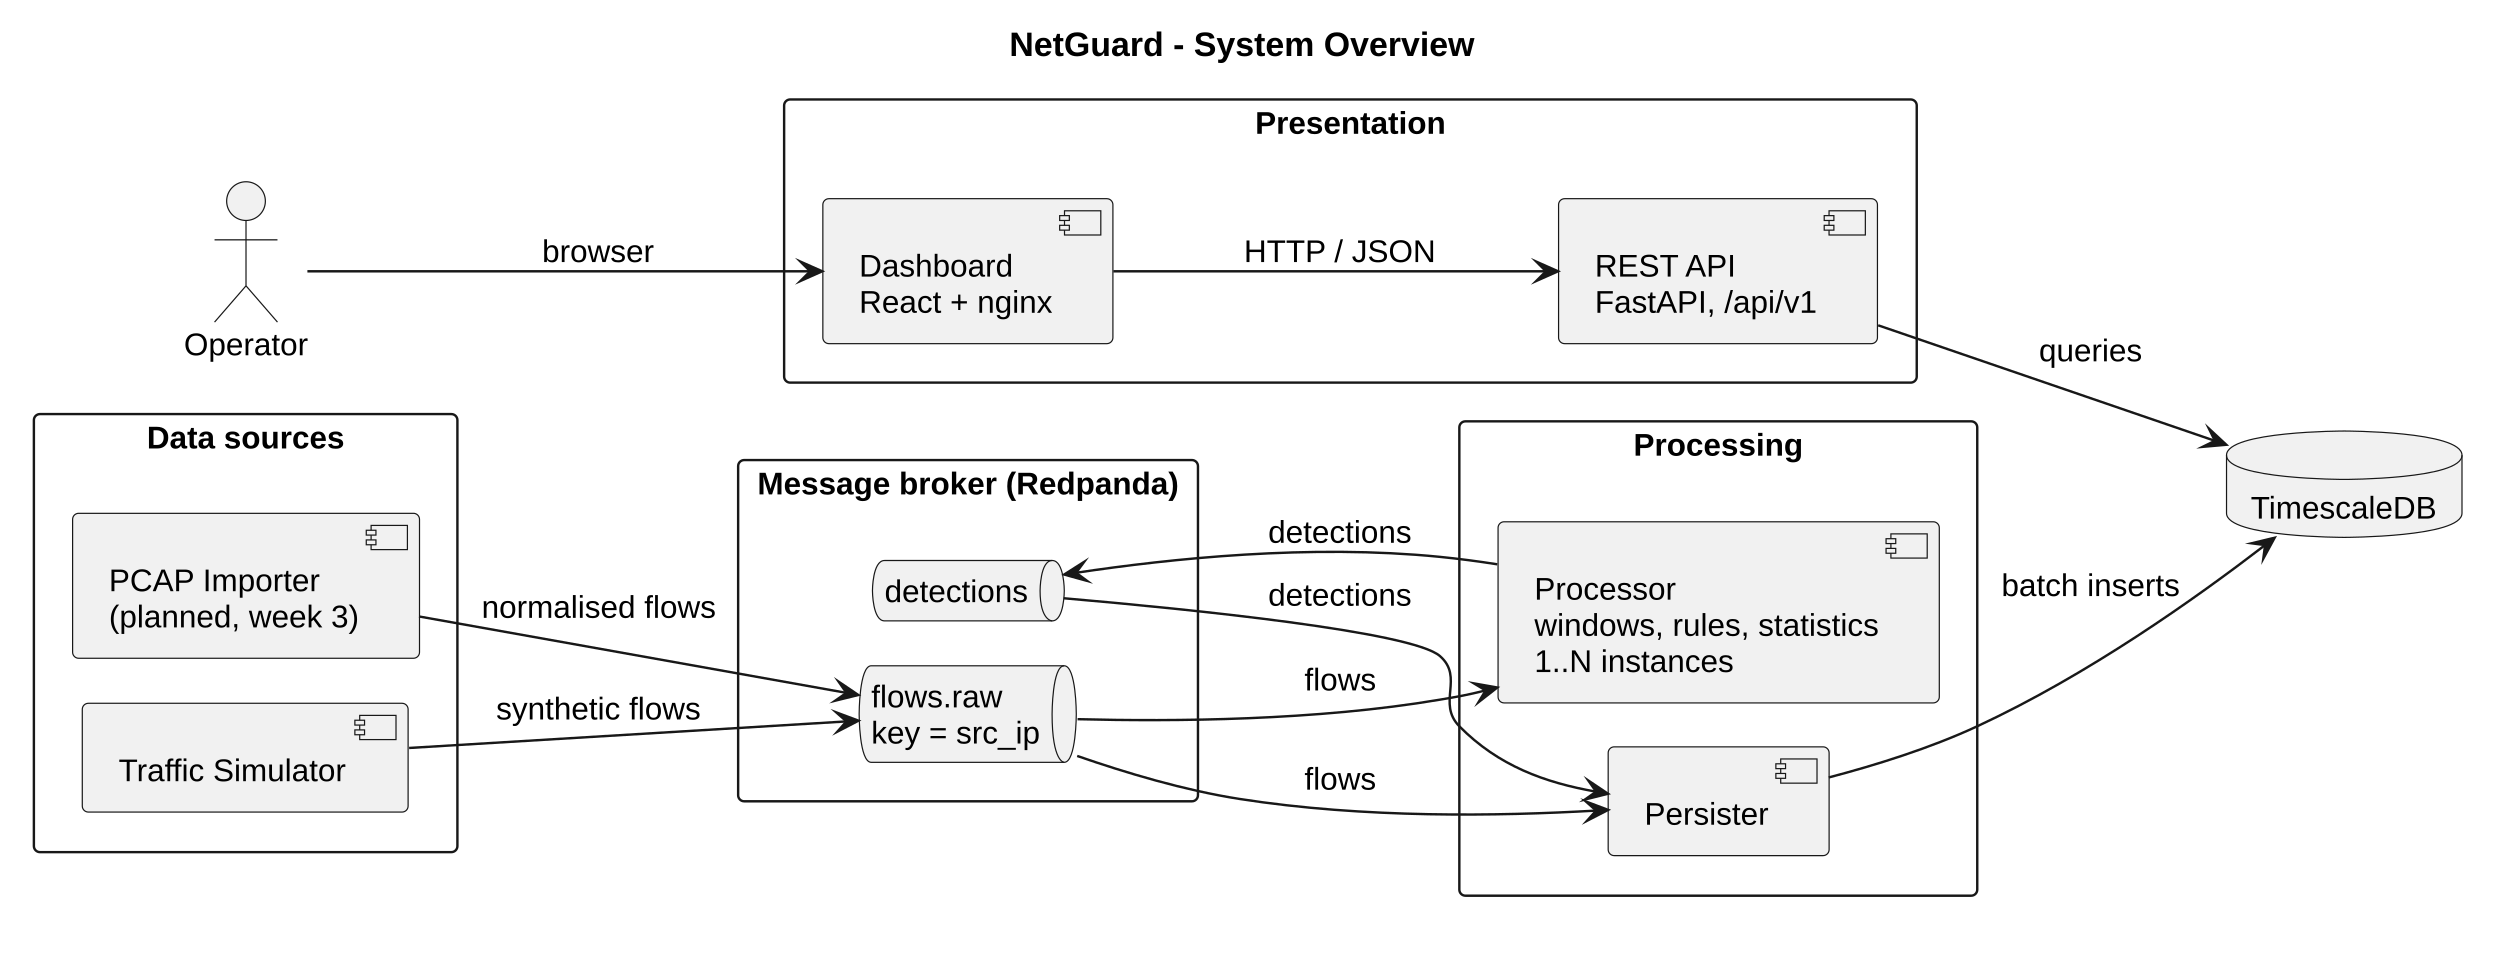
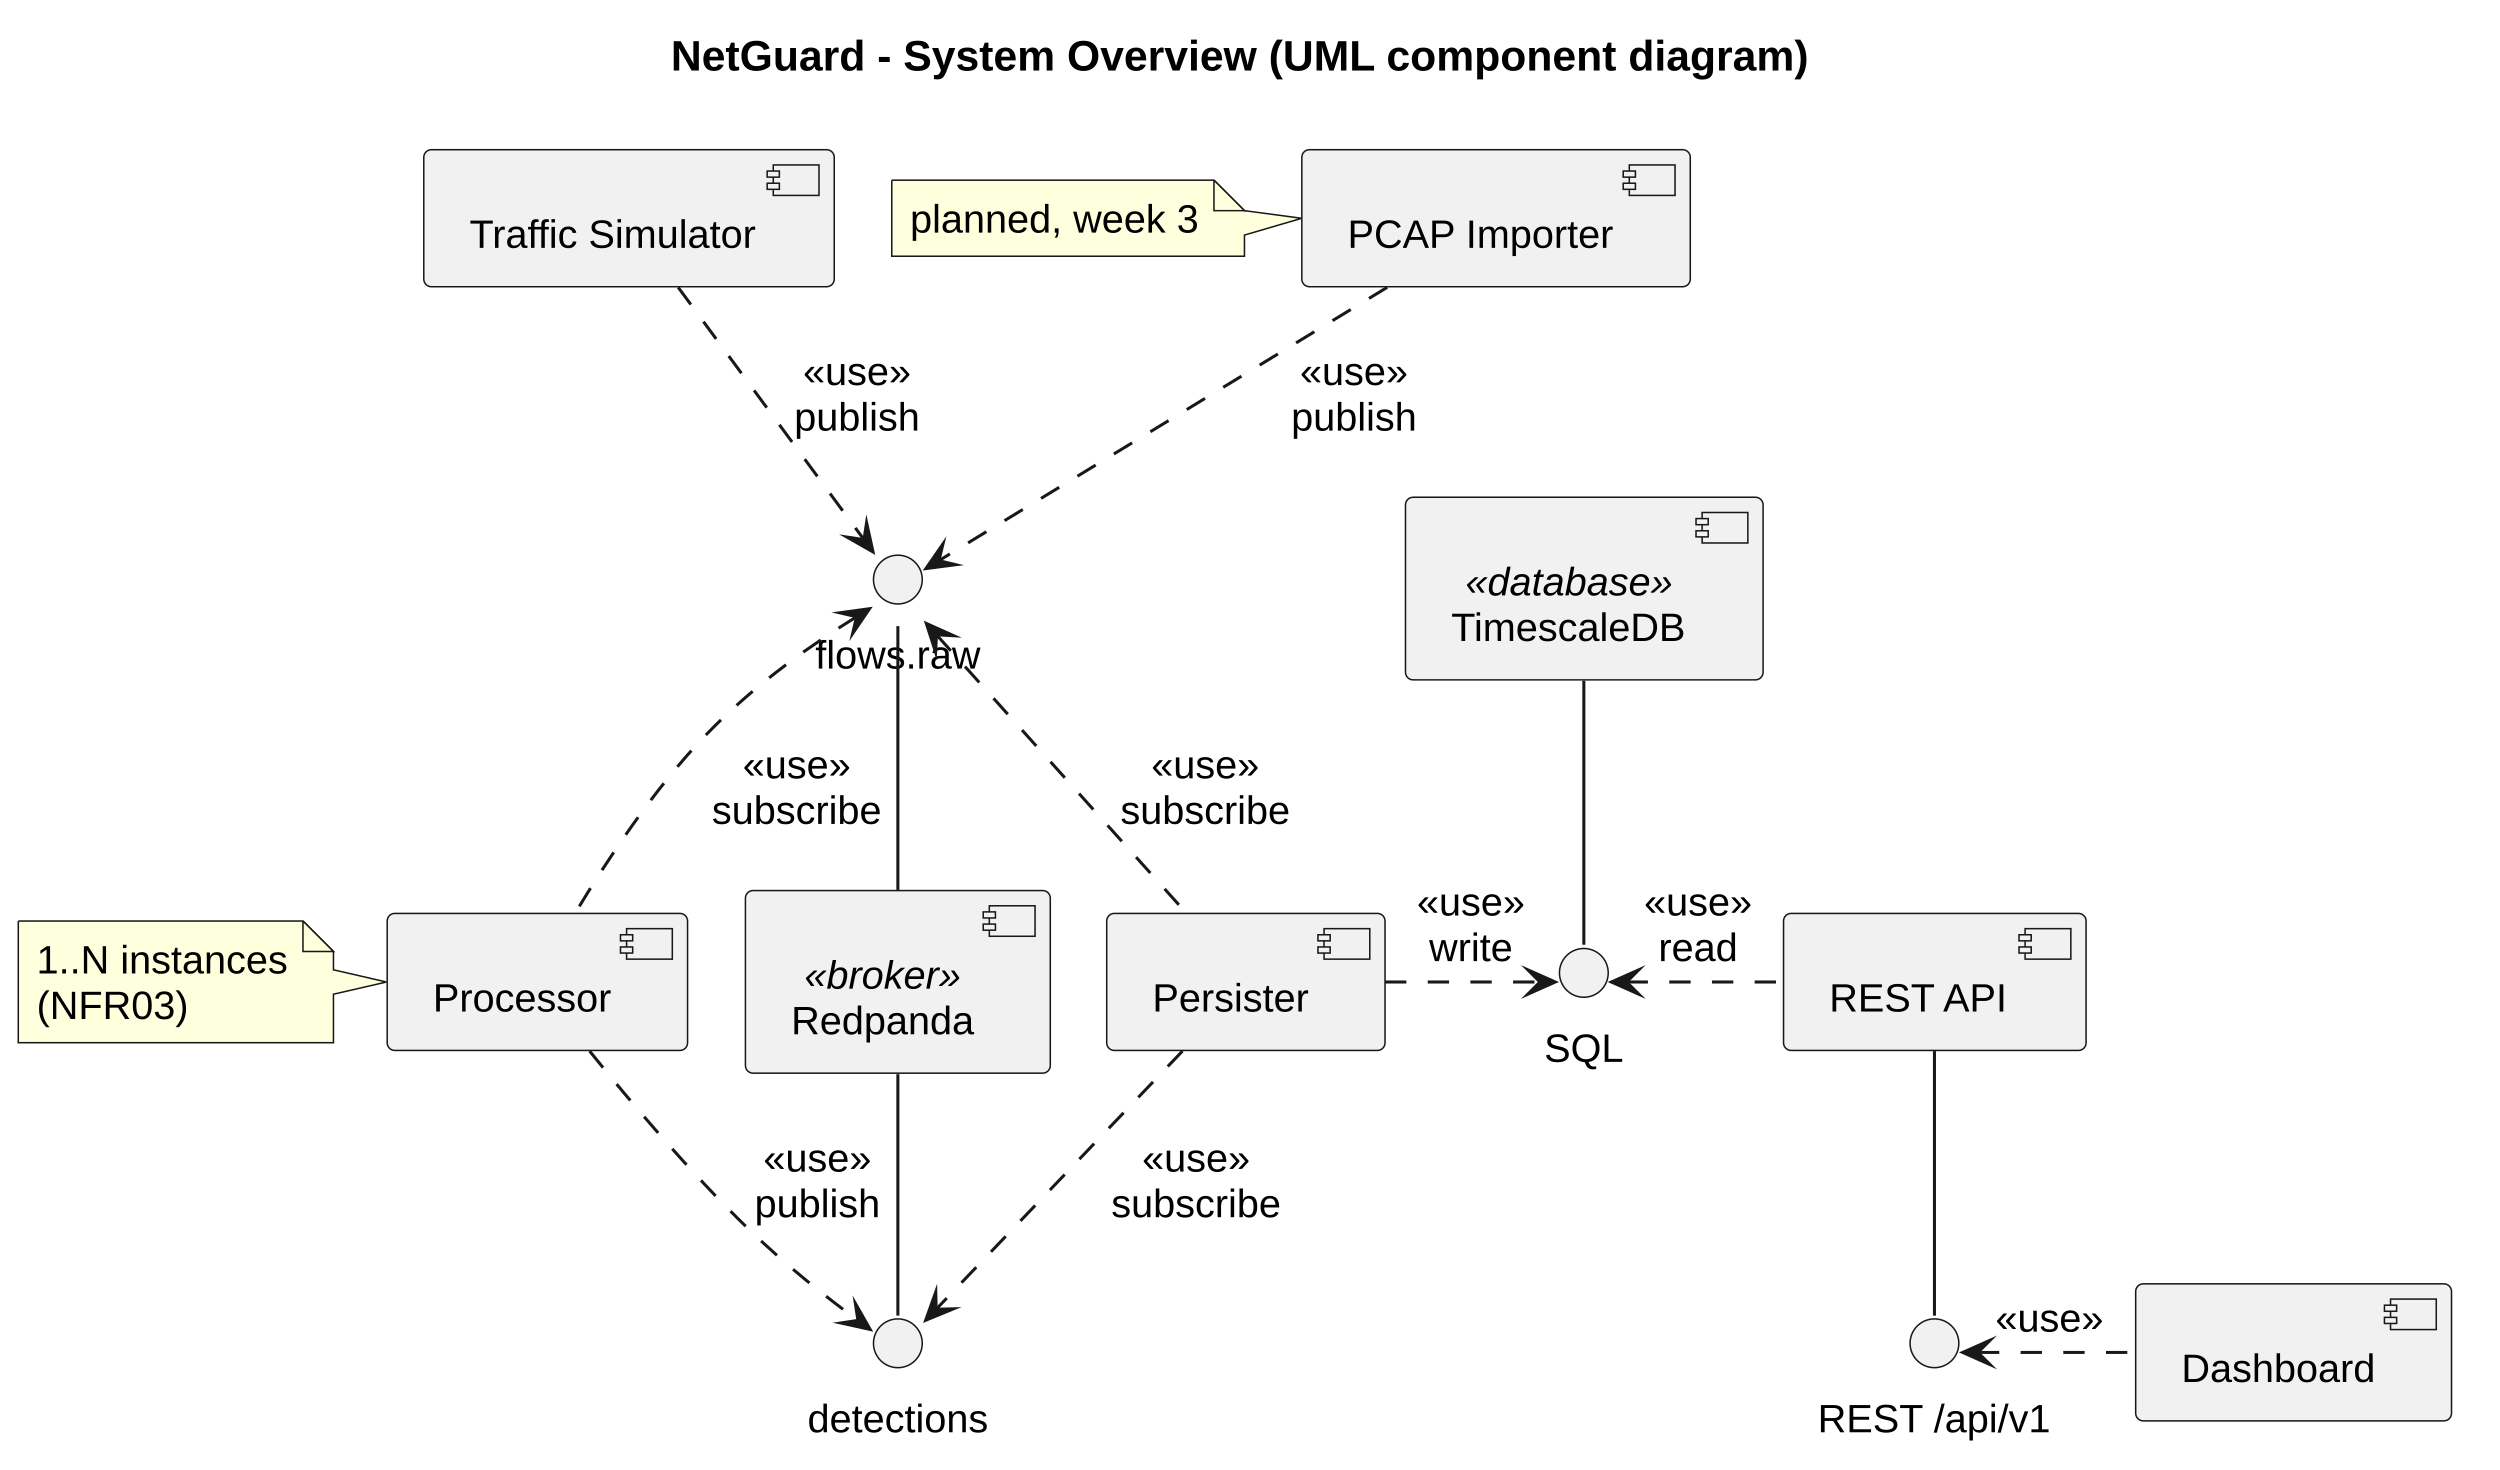
- <svg xmlns="http://www.w3.org/2000/svg" version="1.1" data-diagram-type="DESCRIPTION" style="width:1033px;height:394px;background:#FFFFFF;" width="1033px" height="394px" viewBox="0 0 1033 394" zoomAndPan="magnify" preserveAspectRatio="none" contentStyleType="text/css">
+ <svg xmlns="http://www.w3.org/2000/svg" version="1.1" data-diagram-type="DESCRIPTION" style="width:820px;height:482px;background:#FFFFFF;" width="820px" height="482px" viewBox="0 0 820 482" zoomAndPan="magnify" preserveAspectRatio="none" contentStyleType="text/css">
  <defs />
  <g font-family="sans-serif" lengthAdjust="spacing">
    <g class="title" data-source-line="1">
-       <text x="417.055" y="23.132" fill="#000" font-size="14" textLength="192.186" font-weight="700" font-family="Arial">NetGuard - System Overview</text>
+       <text x="220.047" y="23.132" fill="#000" font-size="14" textLength="373.406" font-weight="700" font-family="Arial">NetGuard - System Overview (UML component diagram)</text>
    </g>
-     <g class="cluster" data-qualified-name="Data sources" id="ent0002" data-source-line="14">
-       <rect x="14" y="171.099" width="175" height="181" fill="none" style="stroke:#181818;stroke-width:1;" rx="2.5" ry="2.5" />
-       <text x="60.675" y="185.292" fill="#000" font-size="13" textLength="81.65" font-weight="700" font-family="Arial">Data sources</text>
+     <g class="entity" data-qualified-name="Importer" id="ent0001" data-source-line="13">
+       <rect x="427" y="49.099" width="127.414" height="44.949" fill="#F1F1F1" style="stroke:#181818;stroke-width:0.5;" rx="2.5" ry="2.5" />
+       <rect x="534.414" y="54.099" width="15" height="10" fill="#F1F1F1" style="stroke:#181818;stroke-width:0.5;" />
+       <rect x="532.414" y="56.099" width="4" height="2" fill="#F1F1F1" style="stroke:#181818;stroke-width:0.5;" />
+       <rect x="532.414" y="60.099" width="4" height="2" fill="#F1F1F1" style="stroke:#181818;stroke-width:0.5;" />
+       <text x="442" y="81.292" fill="#000" font-size="13" textLength="87.414" font-family="Arial">PCAP Importer</text>
    </g>
-     <g class="cluster" data-qualified-name="Message broker .Redpanda." id="ent0005" data-source-line="19">
-       <rect x="305" y="190.099" width="190" height="141" fill="none" style="stroke:#181818;stroke-width:1;" rx="2.5" ry="2.5" />
-       <text x="312.948" y="204.292" fill="#000" font-size="13" textLength="174.104" font-weight="700" font-family="Arial">Message broker (Redpanda)</text>
+     <g class="entity" data-qualified-name="Simulator" id="ent0002" data-source-line="14">
+       <rect x="139" y="49.099" width="134.631" height="44.949" fill="#F1F1F1" style="stroke:#181818;stroke-width:0.5;" rx="2.5" ry="2.5" />
+       <rect x="253.631" y="54.099" width="15" height="10" fill="#F1F1F1" style="stroke:#181818;stroke-width:0.5;" />
+       <rect x="251.631" y="56.099" width="4" height="2" fill="#F1F1F1" style="stroke:#181818;stroke-width:0.5;" />
+       <rect x="251.631" y="60.099" width="4" height="2" fill="#F1F1F1" style="stroke:#181818;stroke-width:0.5;" />
+       <text x="154" y="81.292" fill="#000" font-size="13" textLength="94.631" font-family="Arial">Traffic Simulator</text>
    </g>
-     <g class="cluster" data-qualified-name="Processing" id="ent0008" data-source-line="24">
-       <rect x="603" y="174.099" width="214" height="196" fill="none" style="stroke:#181818;stroke-width:1;" rx="2.5" ry="2.5" />
-       <text x="674.958" y="188.292" fill="#000" font-size="13" textLength="70.084" font-weight="700" font-family="Arial">Processing</text>
+     <g class="entity" data-qualified-name="FlowsTopic" id="ent0003" data-source-line="15">
+       <ellipse cx="294.5" cy="190.099" rx="8" ry="8" fill="#F1F1F1" style="stroke:#181818;stroke-width:0.5;" />
+       <text x="267.411" y="219.292" fill="#000" font-size="13" textLength="54.177" font-family="Arial">flows.raw</text>
    </g>
-     <g class="cluster" data-qualified-name="Presentation" id="ent0012" data-source-line="31">
-       <rect x="324" y="41.099" width="468" height="117" fill="none" style="stroke:#181818;stroke-width:1;" rx="2.5" ry="2.5" />
-       <text x="518.629" y="55.292" fill="#000" font-size="13" textLength="78.743" font-weight="700" font-family="Arial">Presentation</text>
+     <g class="entity" data-qualified-name="Processor" id="ent0004" data-source-line="16">
+       <rect x="127" y="299.599" width="98.519" height="44.949" fill="#F1F1F1" style="stroke:#181818;stroke-width:0.5;" rx="2.5" ry="2.5" />
+       <rect x="205.519" y="304.599" width="15" height="10" fill="#F1F1F1" style="stroke:#181818;stroke-width:0.5;" />
+       <rect x="203.519" y="306.599" width="4" height="2" fill="#F1F1F1" style="stroke:#181818;stroke-width:0.5;" />
+       <rect x="203.519" y="310.599" width="4" height="2" fill="#F1F1F1" style="stroke:#181818;stroke-width:0.5;" />
+       <text x="142" y="331.792" fill="#000" font-size="13" textLength="58.519" font-family="Arial">Processor</text>
    </g>
-     <g class="entity" data-qualified-name="Operator" id="ent0001" data-source-line="12">
-       <ellipse cx="101.651" cy="83.099" rx="8" ry="8" fill="#F1F1F1" style="stroke:#181818;stroke-width:0.5;" />
-       <path d="M101.651,91.099 L101.651,118.099 M88.651,99.099 L114.651,99.099 M101.651,118.099 L88.651,133.099 M101.651,118.099 L114.651,133.099" style="stroke:#181818;stroke-width:0.5;" fill="none" />
-       <text x="76" y="146.792" fill="#000" font-size="13" textLength="51.302" font-family="Arial">Operator</text>
+     <g class="entity" data-qualified-name="Broker" id="ent0005" data-source-line="17">
+       <rect x="244.5" y="292.099" width="99.998" height="59.897" fill="#F1F1F1" style="stroke:#181818;stroke-width:0.5;" rx="2.5" ry="2.5" />
+       <rect x="324.498" y="297.099" width="15" height="10" fill="#F1F1F1" style="stroke:#181818;stroke-width:0.5;" />
+       <rect x="322.498" y="299.099" width="4" height="2" fill="#F1F1F1" style="stroke:#181818;stroke-width:0.5;" />
+       <rect x="322.498" y="303.099" width="4" height="2" fill="#F1F1F1" style="stroke:#181818;stroke-width:0.5;" />
+       <text x="263.845" y="324.292" fill="#000" font-size="13" textLength="51.308" font-style="italic" font-family="Arial">«broker»</text>
+       <text x="259.5" y="339.241" fill="#000" font-size="13" textLength="59.998" font-family="Arial">Redpanda</text>
    </g>
-     <g class="entity" data-qualified-name="DB" id="ent0011" data-source-line="29">
-       <path d="M920,188.099 C920,178.099 968.648,178.099 968.648,178.099 C968.648,178.099 1017.295,178.099 1017.295,188.099 L1017.295,212.047 C1017.295,222.047 968.648,222.047 968.648,222.047 C968.648,222.047 920,222.047 920,212.047 L920,188.099" style="stroke:#181818;stroke-width:0.5;" fill="#F1F1F1" />
-       <path d="M920,188.099 C920,198.099 968.648,198.099 968.648,198.099 C968.648,198.099 1017.295,198.099 1017.295,188.099" style="stroke:#181818;stroke-width:0.5;" fill="none" />
-       <text x="930" y="214.292" fill="#000" font-size="13" textLength="77.295" font-family="Arial">TimescaleDB</text>
+     <g class="entity" data-qualified-name="Persister" id="ent0006" data-source-line="18">
+       <rect x="363" y="299.599" width="91.289" height="44.949" fill="#F1F1F1" style="stroke:#181818;stroke-width:0.5;" rx="2.5" ry="2.5" />
+       <rect x="434.289" y="304.599" width="15" height="10" fill="#F1F1F1" style="stroke:#181818;stroke-width:0.5;" />
+       <rect x="432.289" y="306.599" width="4" height="2" fill="#F1F1F1" style="stroke:#181818;stroke-width:0.5;" />
+       <rect x="432.289" y="310.599" width="4" height="2" fill="#F1F1F1" style="stroke:#181818;stroke-width:0.5;" />
+       <text x="378" y="331.792" fill="#000" font-size="13" textLength="51.289" font-family="Arial">Persister</text>
    </g>
-     <g class="entity" data-qualified-name="Data sources.Importer" id="ent0003" data-source-line="15">
-       <rect x="30" y="212.099" width="143.34" height="59.897" fill="#F1F1F1" style="stroke:#181818;stroke-width:0.5;" rx="2.5" ry="2.5" />
-       <rect x="153.34" y="217.099" width="15" height="10" fill="#F1F1F1" style="stroke:#181818;stroke-width:0.5;" />
-       <rect x="151.34" y="219.099" width="4" height="2" fill="#F1F1F1" style="stroke:#181818;stroke-width:0.5;" />
-       <rect x="151.34" y="223.099" width="4" height="2" fill="#F1F1F1" style="stroke:#181818;stroke-width:0.5;" />
-       <text x="45" y="244.292" fill="#000" font-size="13" textLength="87.414" font-family="Arial">PCAP Importer</text>
-       <text x="45" y="259.241" fill="#000" font-size="13" textLength="103.34" font-family="Arial">(planned, week 3)</text>
+     <g class="entity" data-qualified-name="DetectionsTopic" id="ent0007" data-source-line="19">
+       <ellipse cx="294.5" cy="440.599" rx="8" ry="8" fill="#F1F1F1" style="stroke:#181818;stroke-width:0.5;" />
+       <text x="264.869" y="469.792" fill="#000" font-size="13" textLength="59.262" font-family="Arial">detections</text>
    </g>
-     <g class="entity" data-qualified-name="Data sources.Simulator" id="ent0004" data-source-line="16">
-       <rect x="34" y="290.599" width="134.631" height="44.949" fill="#F1F1F1" style="stroke:#181818;stroke-width:0.5;" rx="2.5" ry="2.5" />
-       <rect x="148.631" y="295.599" width="15" height="10" fill="#F1F1F1" style="stroke:#181818;stroke-width:0.5;" />
-       <rect x="146.631" y="297.599" width="4" height="2" fill="#F1F1F1" style="stroke:#181818;stroke-width:0.5;" />
-       <rect x="146.631" y="301.599" width="4" height="2" fill="#F1F1F1" style="stroke:#181818;stroke-width:0.5;" />
-       <text x="49" y="322.792" fill="#000" font-size="13" textLength="94.631" font-family="Arial">Traffic Simulator</text>
+     <g class="entity" data-qualified-name="DB" id="ent0008" data-source-line="20">
+       <rect x="461" y="163.099" width="117.295" height="59.897" fill="#F1F1F1" style="stroke:#181818;stroke-width:0.5;" rx="2.5" ry="2.5" />
+       <rect x="558.295" y="168.099" width="15" height="10" fill="#F1F1F1" style="stroke:#181818;stroke-width:0.5;" />
+       <rect x="556.295" y="170.099" width="4" height="2" fill="#F1F1F1" style="stroke:#181818;stroke-width:0.5;" />
+       <rect x="556.295" y="174.099" width="4" height="2" fill="#F1F1F1" style="stroke:#181818;stroke-width:0.5;" />
+       <text x="480.672" y="195.292" fill="#000" font-size="13" textLength="67.952" font-style="italic" font-family="Arial">«database»</text>
+       <text x="476" y="210.241" fill="#000" font-size="13" textLength="77.295" font-family="Arial">TimescaleDB</text>
    </g>
-     <g class="entity" data-qualified-name="Message broker .Redpanda..DetectionsTopic" id="ent0006" data-source-line="20">
-       <path d="M365.5,231.599 L434.762,231.599 C439.762,231.599 439.762,244.073 439.762,244.073 C439.762,244.073 439.762,256.547 434.762,256.547 L365.5,256.547 C360.5,256.547 360.5,244.073 360.5,244.073 C360.5,244.073 360.5,231.599 365.5,231.599" style="stroke:#181818;stroke-width:0.5;" fill="#F1F1F1" />
-       <path d="M434.762,231.599 C429.762,231.599 429.762,244.073 429.762,244.073 C429.762,256.547 434.762,256.547 434.762,256.547" style="stroke:#181818;stroke-width:0.5;" fill="none" />
-       <text x="365.5" y="248.792" fill="#000" font-size="13" textLength="59.262" font-family="Arial">detections</text>
+     <g class="entity" data-qualified-name="Sql" id="ent0009" data-source-line="21">
+       <ellipse cx="519.5" cy="319.099" rx="8" ry="8" fill="#F1F1F1" style="stroke:#181818;stroke-width:0.5;" />
+       <text x="506.494" y="348.292" fill="#000" font-size="13" textLength="26.013" font-family="Arial">SQL</text>
    </g>
-     <g class="entity" data-qualified-name="Message broker .Redpanda..FlowsTopic" id="ent0007" data-source-line="21">
-       <path d="M360,275.099 L439.723,275.099 C444.723,275.099 444.723,295.047 444.723,295.047 C444.723,295.047 444.723,314.996 439.723,314.996 L360,314.996 C355,314.996 355,295.047 355,295.047 C355,295.047 355,275.099 360,275.099" style="stroke:#181818;stroke-width:0.5;" fill="#F1F1F1" />
-       <path d="M439.723,275.099 C434.723,275.099 434.723,295.047 434.723,295.047 C434.723,314.996 439.723,314.996 439.723,314.996" style="stroke:#181818;stroke-width:0.5;" fill="none" />
-       <text x="360" y="292.292" fill="#000" font-size="13" textLength="54.177" font-family="Arial">flows.raw</text>
-       <text x="360" y="307.241" fill="#000" font-size="13" textLength="69.723" font-family="Arial">key = src_ip</text>
+     <g class="entity" data-qualified-name="API" id="ent0010" data-source-line="22">
+       <rect x="585" y="299.599" width="99.236" height="44.949" fill="#F1F1F1" style="stroke:#181818;stroke-width:0.5;" rx="2.5" ry="2.5" />
+       <rect x="664.236" y="304.599" width="15" height="10" fill="#F1F1F1" style="stroke:#181818;stroke-width:0.5;" />
+       <rect x="662.236" y="306.599" width="4" height="2" fill="#F1F1F1" style="stroke:#181818;stroke-width:0.5;" />
+       <rect x="662.236" y="310.599" width="4" height="2" fill="#F1F1F1" style="stroke:#181818;stroke-width:0.5;" />
+       <text x="600" y="331.792" fill="#000" font-size="13" textLength="59.236" font-family="Arial">REST API</text>
    </g>
-     <g class="entity" data-qualified-name="Processing.Processor" id="ent0009" data-source-line="25">
-       <rect x="619" y="215.599" width="182.321" height="74.846" fill="#F1F1F1" style="stroke:#181818;stroke-width:0.5;" rx="2.5" ry="2.5" />
-       <rect x="781.321" y="220.599" width="15" height="10" fill="#F1F1F1" style="stroke:#181818;stroke-width:0.5;" />
-       <rect x="779.321" y="222.599" width="4" height="2" fill="#F1F1F1" style="stroke:#181818;stroke-width:0.5;" />
-       <rect x="779.321" y="226.599" width="4" height="2" fill="#F1F1F1" style="stroke:#181818;stroke-width:0.5;" />
-       <text x="634" y="247.792" fill="#000" font-size="13" textLength="58.519" font-family="Arial">Processor</text>
-       <text x="634" y="262.741" fill="#000" font-size="13" textLength="142.321" font-family="Arial">windows, rules, statistics</text>
-       <text x="634" y="277.69" fill="#000" font-size="13" textLength="82.374" font-family="Arial">1..N instances</text>
+     <g class="entity" data-qualified-name="Rest" id="ent0011" data-source-line="23">
+       <ellipse cx="634.5" cy="440.599" rx="8" ry="8" fill="#F1F1F1" style="stroke:#181818;stroke-width:0.5;" />
+       <text x="596.208" y="469.792" fill="#000" font-size="13" textLength="76.584" font-family="Arial">REST /api/v1</text>
    </g>
-     <g class="entity" data-qualified-name="Processing.Persister" id="ent0010" data-source-line="26">
-       <rect x="664.5" y="308.599" width="91.289" height="44.949" fill="#F1F1F1" style="stroke:#181818;stroke-width:0.5;" rx="2.5" ry="2.5" />
-       <rect x="735.789" y="313.599" width="15" height="10" fill="#F1F1F1" style="stroke:#181818;stroke-width:0.5;" />
-       <rect x="733.789" y="315.599" width="4" height="2" fill="#F1F1F1" style="stroke:#181818;stroke-width:0.5;" />
-       <rect x="733.789" y="319.599" width="4" height="2" fill="#F1F1F1" style="stroke:#181818;stroke-width:0.5;" />
-       <text x="679.5" y="340.792" fill="#000" font-size="13" textLength="51.289" font-family="Arial">Persister</text>
+     <g class="entity" data-qualified-name="Dashboard" id="ent0012" data-source-line="24">
+       <rect x="700.5" y="421.099" width="103.597" height="44.949" fill="#F1F1F1" style="stroke:#181818;stroke-width:0.5;" rx="2.5" ry="2.5" />
+       <rect x="784.097" y="426.099" width="15" height="10" fill="#F1F1F1" style="stroke:#181818;stroke-width:0.5;" />
+       <rect x="782.097" y="428.099" width="4" height="2" fill="#F1F1F1" style="stroke:#181818;stroke-width:0.5;" />
+       <rect x="782.097" y="432.099" width="4" height="2" fill="#F1F1F1" style="stroke:#181818;stroke-width:0.5;" />
+       <text x="715.5" y="453.292" fill="#000" font-size="13" textLength="63.597" font-family="Arial">Dashboard</text>
    </g>
-     <g class="entity" data-qualified-name="Presentation.API" id="ent0013" data-source-line="32">
-       <rect x="644" y="82.099" width="131.762" height="59.897" fill="#F1F1F1" style="stroke:#181818;stroke-width:0.5;" rx="2.5" ry="2.5" />
-       <rect x="755.762" y="87.099" width="15" height="10" fill="#F1F1F1" style="stroke:#181818;stroke-width:0.5;" />
-       <rect x="753.762" y="89.099" width="4" height="2" fill="#F1F1F1" style="stroke:#181818;stroke-width:0.5;" />
-       <rect x="753.762" y="93.099" width="4" height="2" fill="#F1F1F1" style="stroke:#181818;stroke-width:0.5;" />
-       <text x="659" y="114.292" fill="#000" font-size="13" textLength="59.236" font-family="Arial">REST API</text>
-       <text x="659" y="129.241" fill="#000" font-size="13" textLength="91.762" font-family="Arial">FastAPI, /api/v1</text>
+     <g class="entity" data-qualified-name="GMN32" id="ent0033" data-source-line="45">
+       <path d="M292.5,59.099 L292.5,84.047 A0,0 0 0 0 292.5,84.047 L408.182,84.047 A0,0 0 0 0 408.182,84.047 L408.182,77.099 L426.946,71.599 L408.182,69.099 L408.182,69.099 L398.182,59.099 L292.5,59.099 A0,0 0 0 0 292.5,59.099" style="stroke:#181818;stroke-width:0.5;" fill="#FEFFDD" />
+       <path d="M398.182,59.099 L398.182,69.099 L408.182,69.099 L398.182,59.099" style="stroke:#181818;stroke-width:0.5;" fill="#FEFFDD" />
+       <text x="298.5" y="76.292" fill="#000" font-size="13" textLength="94.682" font-family="Arial">planned, week 3</text>
    </g>
-     <g class="entity" data-qualified-name="Presentation.Dashboard" id="ent0014" data-source-line="33">
-       <rect x="340" y="82.099" width="119.854" height="59.897" fill="#F1F1F1" style="stroke:#181818;stroke-width:0.5;" rx="2.5" ry="2.5" />
-       <rect x="439.854" y="87.099" width="15" height="10" fill="#F1F1F1" style="stroke:#181818;stroke-width:0.5;" />
-       <rect x="437.854" y="89.099" width="4" height="2" fill="#F1F1F1" style="stroke:#181818;stroke-width:0.5;" />
-       <rect x="437.854" y="93.099" width="4" height="2" fill="#F1F1F1" style="stroke:#181818;stroke-width:0.5;" />
-       <text x="355" y="114.292" fill="#000" font-size="13" textLength="63.597" font-family="Arial">Dashboard</text>
-       <text x="355" y="129.241" fill="#000" font-size="13" textLength="79.854" font-family="Arial">React + nginx</text>
+     <g class="entity" data-qualified-name="GMN35" id="ent0036" data-source-line="46">
+       <path d="M6,302.099 L6,341.996 A0,0 0 0 0 6,341.996 L109.374,341.996 A0,0 0 0 0 109.374,341.996 L109.374,326.099 L126.738,322.099 L109.374,318.099 L109.374,312.099 L99.374,302.099 L6,302.099 A0,0 0 0 0 6,302.099" style="stroke:#181818;stroke-width:0.5;" fill="#FEFFDD" />
+       <path d="M99.374,302.099 L99.374,312.099 L109.374,312.099 L99.374,302.099" style="stroke:#181818;stroke-width:0.5;" fill="#FEFFDD" />
+       <text x="12" y="319.292" fill="#000" font-size="13" textLength="82.374" font-family="Arial">1..N instances</text>
+       <text x="12" y="334.241" fill="#000" font-size="13" textLength="49.835" font-family="Arial">(NFR03)</text>
    </g>
-     <g class="link" data-entity-1="ent0003" data-entity-2="ent0007" id="lnk15" data-link-type="dependency">
-       <polygon points="354.663,287.173,346.507,281.652,349.741,286.293,345.099,289.527,354.663,287.173" fill="#181818" style="stroke:#181818;stroke-width:1;stroke-linejoin:miter;stroke-miterlimit:10;" />
-       <path d="M173.142,254.726 C229.496,264.799 301.762,277.717 349.741,286.293" style="stroke:#181818;stroke-width:1;" fill="none" />
-       <text x="199" y="255.292" fill="#000" font-size="13" textLength="96.814" font-family="Arial">normalised flows</text>
+     <g class="link" data-entity-1="ent0003" data-entity-2="ent0005" id="lnk13" data-link-type="association">
+       <path d="M294.5,205.369 C294.5,224.613 294.5,264.391 294.5,291.899" style="stroke:#181818;stroke-width:1;" fill="none" />
    </g>
-     <g class="link" data-entity-1="ent0004" data-entity-2="ent0007" id="lnk16" data-link-type="dependency">
-       <polygon points="354.736,297.786,345.51,294.339,349.745,298.089,345.995,302.324,354.736,297.786" fill="#181818" style="stroke:#181818;stroke-width:1;stroke-linejoin:miter;stroke-miterlimit:10;" />
-       <path d="M169.04,309.059 C225.726,305.618 300.598,301.072 349.745,298.089" style="stroke:#181818;stroke-width:1;" fill="none" />
-       <text x="205" y="297.292" fill="#000" font-size="13" textLength="84.532" font-family="Arial">synthetic flows</text>
+     <g class="link" data-entity-1="ent0005" data-entity-2="ent0007" id="lnk14" data-link-type="association">
+       <path d="M294.5,352.332 C294.5,377.898 294.5,413.653 294.5,431.52" style="stroke:#181818;stroke-width:1;" fill="none" />
    </g>
-     <g class="link" data-entity-1="ent0007" data-entity-2="ent0009" id="lnk17" data-link-type="dependency">
-       <polygon points="618.705,284.079,609.006,282.367,613.852,285.284,610.935,290.131,618.705,284.079" fill="#181818" style="stroke:#181818;stroke-width:1;stroke-linejoin:miter;stroke-miterlimit:10;" />
-       <path d="M445.26,297.163 C484.805,298.195 544.173,297.74 595,289.099 C602.775,287.777 605.902,287.26 613.852,285.284" style="stroke:#181818;stroke-width:1;" fill="none" />
-       <text x="539" y="285.292" fill="#000" font-size="13" textLength="29.618" font-family="Arial">flows</text>
+     <g class="link" data-entity-1="ent0008" data-entity-2="ent0009" id="lnk15" data-link-type="association">
+       <path d="M519.5,223.235 C519.5,250.77 519.5,290.642 519.5,309.88" style="stroke:#181818;stroke-width:1;" fill="none" />
    </g>
-     <g class="link" data-entity-1="ent0009" data-entity-2="ent0006" id="lnk18" data-link-type="dependency">
-       <polygon points="439.702,237.404,449.195,240.028,444.647,236.664,448.011,232.116,439.702,237.404" fill="#181818" style="stroke:#181818;stroke-width:1;stroke-linejoin:miter;stroke-miterlimit:10;" />
-       <path d="M618.709,233.176 C610.722,231.931 602.735,230.871 595,230.099 C541.238,224.729 483.843,230.801 444.647,236.664" style="stroke:#181818;stroke-width:1;" fill="none" />
-       <text x="524" y="224.292" fill="#000" font-size="13" textLength="59.262" font-family="Arial">detections</text>
+     <g class="link" data-entity-1="ent0010" data-entity-2="ent0011" id="lnk16" data-link-type="association">
+       <path d="M634.5,344.739 C634.5,370.298 634.5,411.823 634.5,431.536" style="stroke:#181818;stroke-width:1;" fill="none" />
    </g>
-     <g class="link" data-entity-1="ent0007" data-entity-2="ent0010" id="lnk19" data-link-type="dependency">
-       <polygon points="664.491,334.651,655.276,331.174,659.499,334.938,655.735,339.161,664.491,334.651" fill="#181818" style="stroke:#181818;stroke-width:1;stroke-linejoin:miter;stroke-miterlimit:10;" />
-       <path d="M445.095,312.356 C465.171,319.335 489.442,326.568 512,330.099 C563.868,338.217 619.371,337.247 659.499,334.938" style="stroke:#181818;stroke-width:1;" fill="none" />
-       <text x="539" y="326.292" fill="#000" font-size="13" textLength="29.618" font-family="Arial">flows</text>
+     <g class="link" data-entity-1="ent0001" data-entity-2="ent0003" id="lnk17" data-link-type="dependency">
+       <polygon points="303.697,186.491,313.463,185.222,307.966,183.889,309.299,178.391,303.697,186.491" fill="#181818" style="stroke:#181818;stroke-width:1;stroke-linejoin:miter;stroke-miterlimit:10;" />
+       <path d="M455.006,94.239 C408.673,122.488 334.618,167.639 307.966,183.889" style="stroke:#181818;stroke-width:1;stroke-dasharray:7,7;" fill="none" />
+       <text x="426.388" y="126.292" fill="#000" font-size="13" textLength="35.42" font-family="Arial">«use»</text>
+       <text x="423.5" y="141.241" fill="#000" font-size="13" textLength="41.196" font-family="Arial">publish</text>
    </g>
-     <g class="link" data-entity-1="ent0006" data-entity-2="ent0010" id="lnk20" data-link-type="dependency">
-       <polygon points="664.441,327.981,656.267,322.487,659.516,327.117,654.885,330.366,664.441,327.981" fill="#181818" style="stroke:#181818;stroke-width:1;stroke-linejoin:miter;stroke-miterlimit:10;" />
-       <path d="M439.544,247.195 C492.765,251.811 583.527,261.037 595,271.099 C605.052,279.914 593.619,290.572 603,300.099 C619.077,316.424 638.317,323.399 659.516,327.117" style="stroke:#181818;stroke-width:1;" fill="none" />
-       <text x="524" y="250.292" fill="#000" font-size="13" textLength="59.262" font-family="Arial">detections</text>
+     <g class="link" data-entity-1="ent0002" data-entity-2="ent0003" id="lnk18" data-link-type="dependency">
+       <polygon points="286.353,181.036,284.237,171.417,283.388,177.009,277.795,176.16,286.353,181.036" fill="#181818" style="stroke:#181818;stroke-width:1;stroke-linejoin:miter;stroke-miterlimit:10;" />
+       <path d="M222.436,94.239 C241.257,119.798 268.872,157.297 283.388,177.009" style="stroke:#181818;stroke-width:1;stroke-dasharray:7,7;" fill="none" />
+       <text x="263.388" y="126.292" fill="#000" font-size="13" textLength="35.42" font-family="Arial">«use»</text>
+       <text x="260.5" y="141.241" fill="#000" font-size="13" textLength="41.196" font-family="Arial">publish</text>
    </g>
-     <g class="link" data-entity-1="ent0010" data-entity-2="ent0011" id="lnk21" data-link-type="dependency">
-       <polygon points="939.895,222.181,930.321,224.491,935.929,225.227,935.194,230.835,939.895,222.181" fill="#181818" style="stroke:#181818;stroke-width:1;stroke-linejoin:miter;stroke-miterlimit:10;" />
-       <path d="M755.664,321.238 C775.01,316.161 797.617,309.117 817,300.099 C862.934,278.726 906.844,247.567 935.929,225.227" style="stroke:#181818;stroke-width:1;" fill="none" />
-       <text x="827" y="246.292" fill="#000" font-size="13" textLength="73.703" font-family="Arial">batch inserts</text>
+     <g class="link" data-entity-1="ent0003" data-entity-2="ent0004" id="lnk20" data-link-type="dependency">
+       <polygon points="285.208,199.654,275.452,200.998,280.959,202.29,279.668,207.797,285.208,199.654" fill="#181818" style="stroke:#181818;stroke-width:1;stroke-linejoin:miter;stroke-miterlimit:10;" />
+       <path d="M280.959,202.29 C267.971,210.345 248.34,223.594 231.5,241.099 C214.439,258.832 198.949,282.359 188.788,299.303" style="stroke:#181818;stroke-width:1;stroke-dasharray:7,7;" fill="none" />
+       <text x="243.609" y="255.292" fill="#000" font-size="13" textLength="35.42" font-family="Arial">«use»</text>
+       <text x="233.5" y="270.241" fill="#000" font-size="13" textLength="55.637" font-family="Arial">subscribe</text>
    </g>
-     <g class="link" data-entity-1="ent0013" data-entity-2="ent0011" id="lnk22" data-link-type="dependency">
-       <polygon points="919.922,183.776,912.707,177.072,915.193,182.153,910.111,184.639,919.922,183.776" fill="#181818" style="stroke:#181818;stroke-width:1;stroke-linejoin:miter;stroke-miterlimit:10;" />
-       <path d="M776.057,134.419 C820.88,149.796 874.702,168.262 915.193,182.153" style="stroke:#181818;stroke-width:1;" fill="none" />
-       <text x="842.5" y="149.292" fill="#000" font-size="13" textLength="42.637" font-family="Arial">queries</text>
+     <g class="link" data-entity-1="ent0004" data-entity-2="ent0007" id="lnk21" data-link-type="dependency">
+       <polygon points="285.424,436.061,280.554,427.501,281.399,433.094,275.806,433.939,285.424,436.061" fill="#181818" style="stroke:#181818;stroke-width:1;stroke-linejoin:miter;stroke-miterlimit:10;" />
+       <path d="M193.386,344.748 C206.787,361.399 226.385,384.608 245.5,403.099 C258.537,415.71 271.246,425.607 281.399,433.094" style="stroke:#181818;stroke-width:1;stroke-dasharray:7,7;" fill="none" />
+       <text x="250.388" y="384.292" fill="#000" font-size="13" textLength="35.42" font-family="Arial">«use»</text>
+       <text x="247.5" y="399.241" fill="#000" font-size="13" textLength="41.196" font-family="Arial">publish</text>
    </g>
-     <g class="link" data-entity-1="ent0014" data-entity-2="ent0013" id="lnk23" data-link-type="dependency">
-       <polygon points="643.785,112.099,634.785,108.099,638.785,112.099,634.785,116.099,643.785,112.099" fill="#181818" style="stroke:#181818;stroke-width:1;stroke-linejoin:miter;stroke-miterlimit:10;" />
-       <path d="M460.021,112.099 C512.598,112.099 584.407,112.099 638.785,112.099" style="stroke:#181818;stroke-width:1;" fill="none" />
-       <text x="514" y="108.292" fill="#000" font-size="13" textLength="79.447" font-family="Arial">HTTP / JSON</text>
+     <g class="link" data-entity-1="ent0003" data-entity-2="ent0006" id="lnk23" data-link-type="dependency">
+       <polygon points="303.829,204.492,306.864,213.861,307.169,208.212,312.818,208.517,303.829,204.492" fill="#181818" style="stroke:#181818;stroke-width:1;stroke-linejoin:miter;stroke-miterlimit:10;" />
+       <path d="M307.169,208.212 C325.675,228.828 364.04,271.568 388.858,299.217" style="stroke:#181818;stroke-width:1;stroke-dasharray:7,7;" fill="none" />
+       <text x="377.609" y="255.292" fill="#000" font-size="13" textLength="35.42" font-family="Arial">«use»</text>
+       <text x="367.5" y="270.241" fill="#000" font-size="13" textLength="55.637" font-family="Arial">subscribe</text>
    </g>
-     <g class="link" data-entity-1="ent0001" data-entity-2="ent0014" id="lnk24" data-link-type="dependency">
-       <polygon points="339.748,112.099,330.748,108.099,334.748,112.099,330.748,116.099,339.748,112.099" fill="#181818" style="stroke:#181818;stroke-width:1;stroke-linejoin:miter;stroke-miterlimit:10;" />
-       <path d="M127.016,112.099 C173.288,112.099 269.677,112.099 334.748,112.099" style="stroke:#181818;stroke-width:1;" fill="none" />
-       <text x="224" y="108.292" fill="#000" font-size="13" textLength="46.236" font-family="Arial">browser</text>
+     <g class="link" data-entity-1="ent0006" data-entity-2="ent0007" id="lnk24" data-link-type="dependency">
+       <polygon points="303.613,433.046,312.72,429.295,307.064,429.428,306.931,423.773,303.613,433.046" fill="#181818" style="stroke:#181818;stroke-width:1;stroke-linejoin:miter;stroke-miterlimit:10;" />
+       <path d="M387.855,344.739 C362.832,370.97 325.215,410.402 307.064,429.428" style="stroke:#181818;stroke-width:1;stroke-dasharray:7,7;" fill="none" />
+       <text x="374.609" y="384.292" fill="#000" font-size="13" textLength="35.42" font-family="Arial">«use»</text>
+       <text x="364.5" y="399.241" fill="#000" font-size="13" textLength="55.637" font-family="Arial">subscribe</text>
+     </g>
+     <g class="link" data-entity-1="ent0006" data-entity-2="ent0009" id="lnk25" data-link-type="dependency">
+       <polygon points="510.111,322.099,501.111,318.099,505.111,322.099,501.111,326.099,510.111,322.099" fill="#181818" style="stroke:#181818;stroke-width:1;stroke-linejoin:miter;stroke-miterlimit:10;" />
+       <path d="M454.289,322.099 C475.071,322.099 492.728,322.099 505.111,322.099" style="stroke:#181818;stroke-width:1;stroke-dasharray:7,7;" fill="none" />
+       <text x="464.75" y="300.292" fill="#000" font-size="13" textLength="35.42" font-family="Arial">«use»</text>
+       <text x="468.736" y="315.241" fill="#000" font-size="13" textLength="27.447" font-family="Arial">write</text>
+     </g>
+     <g class="link" data-entity-1="ent0009" data-entity-2="ent0010" id="lnk27" data-link-type="dependency">
+       <polygon points="528.524,322.099,537.524,326.099,533.524,322.099,537.524,318.099,528.524,322.099" fill="#181818" style="stroke:#181818;stroke-width:1;stroke-linejoin:miter;stroke-miterlimit:10;" />
+       <path d="M533.524,322.099 C545.755,322.099 563.522,322.099 584.827,322.099" style="stroke:#181818;stroke-width:1;stroke-dasharray:7,7;" fill="none" />
+       <text x="539.25" y="300.292" fill="#000" font-size="13" textLength="35.42" font-family="Arial">«use»</text>
+       <text x="543.95" y="315.241" fill="#000" font-size="13" textLength="26.019" font-family="Arial">read</text>
+     </g>
+     <g class="link" data-entity-1="ent0011" data-entity-2="ent0012" id="lnk29" data-link-type="dependency">
+       <polygon points="643.759,443.599,652.759,447.599,648.759,443.599,652.759,439.599,643.759,443.599" fill="#181818" style="stroke:#181818;stroke-width:1;stroke-linejoin:miter;stroke-miterlimit:10;" />
+       <path d="M648.759,443.599 C661.092,443.599 678.864,443.599 700.395,443.599" style="stroke:#181818;stroke-width:1;stroke-dasharray:7,7;" fill="none" />
+       <text x="654.5" y="436.792" fill="#000" font-size="13" textLength="35.42" font-family="Arial">«use»</text>
    </g>
  </g>
</svg>
